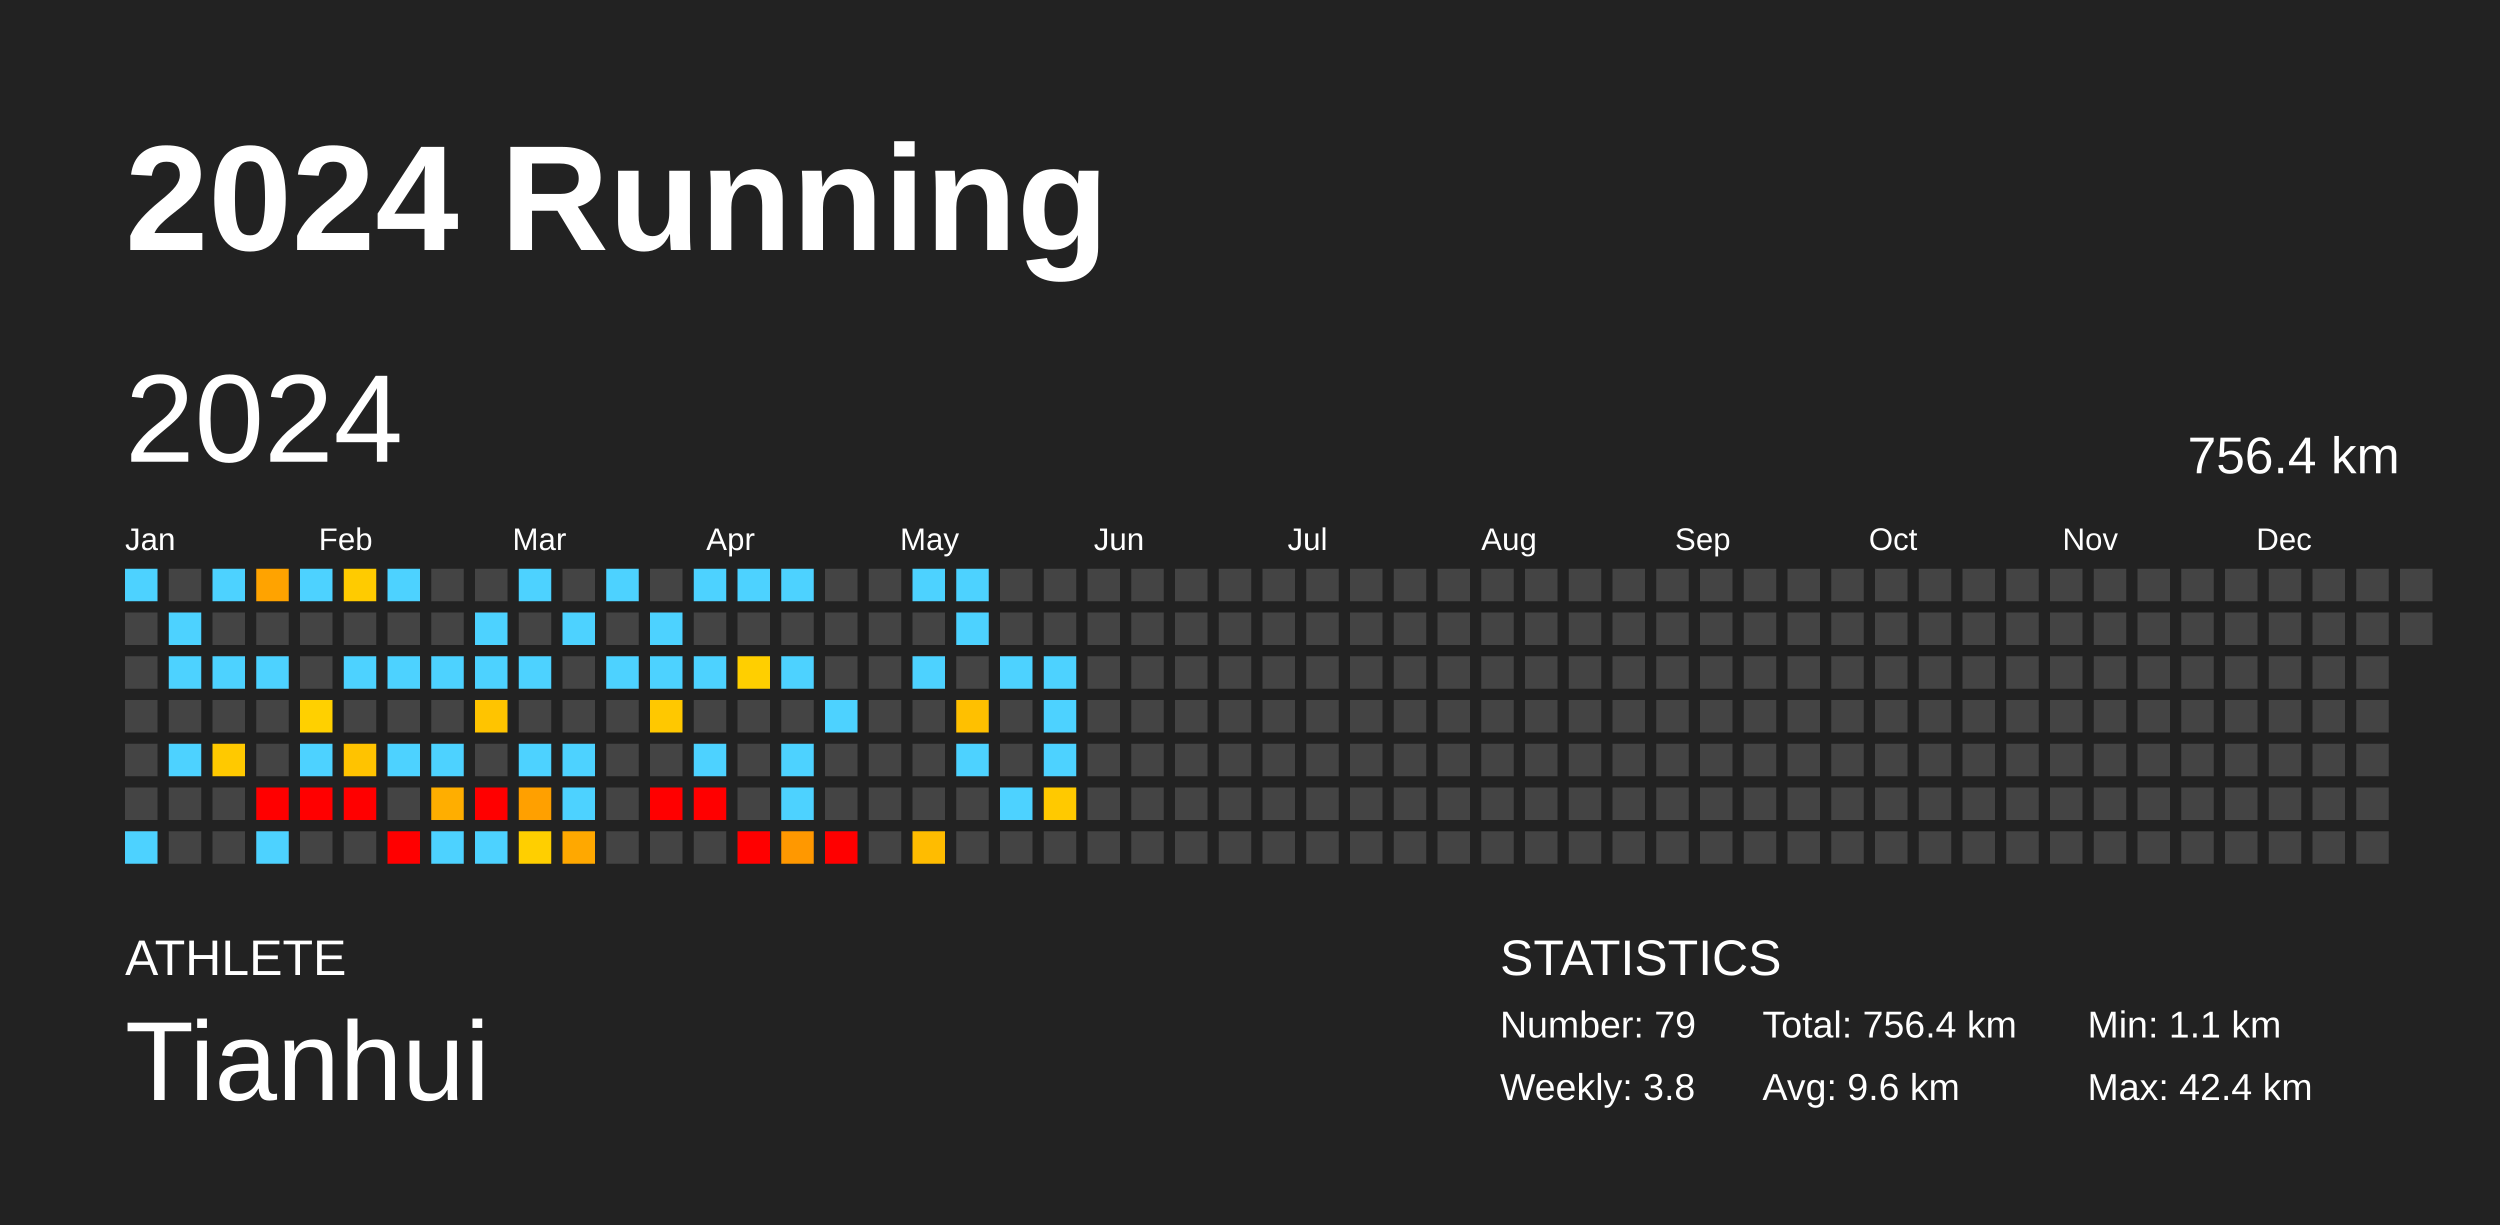
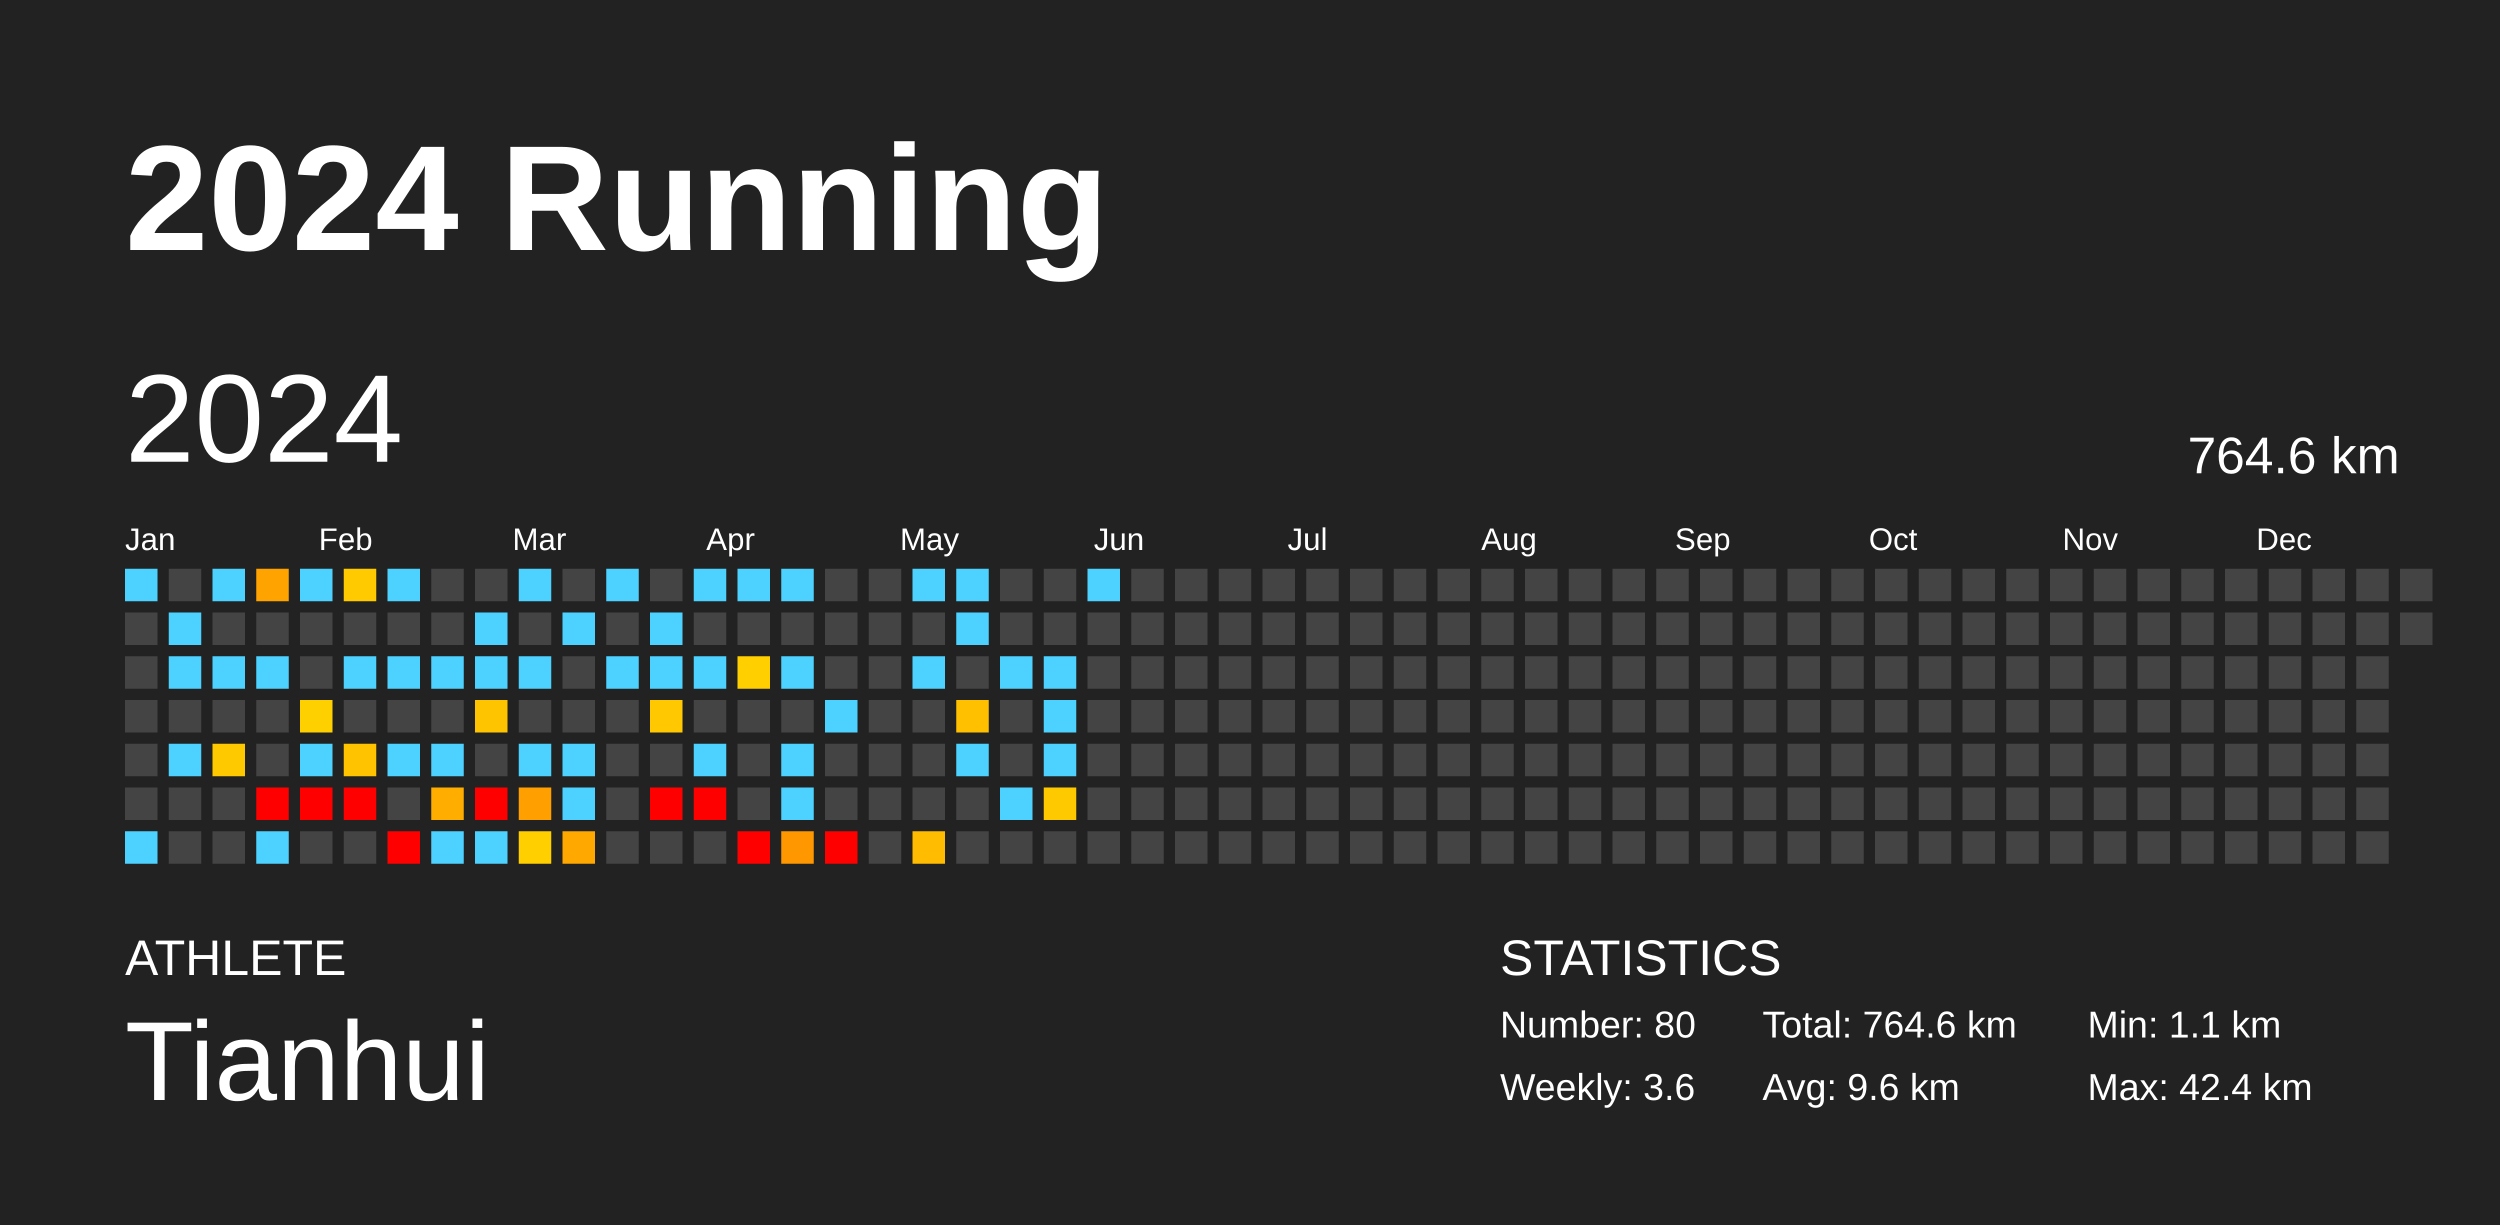
<svg xmlns="http://www.w3.org/2000/svg" baseProfile="full" height="98mm" version="1.1" viewBox="0,0,200,98" width="200mm">
  <defs />
  <rect fill="#222222" height="98" width="200" x="0" y="0" />
  <text fill="#FFFFFF" style="font-size:12px; font-family:Arial; font-weight:bold;" x="10" y="20">2024 Running</text>
  <text fill="#FFFFFF" style="font-size:4px; font-family:Arial" x="10" y="78">ATHLETE</text>
  <text fill="#FFFFFF" style="font-size:9px; font-family:Arial" x="10" y="88">Tianhui</text>
  <text fill="#FFFFFF" style="font-size:4px; font-family:Arial" x="120" y="78">STATISTICS</text>
-   <text fill="#FFFFFF" style="font-size:3px; font-family:Arial" x="120" y="83">Number: 79</text>
-   <text fill="#FFFFFF" style="font-size:3px; font-family:Arial" x="120" y="88">Weekly: 3.8</text>
-   <text fill="#FFFFFF" style="font-size:3px; font-family:Arial" x="141" y="83">Total: 756.4 km</text>
+   <text fill="#FFFFFF" style="font-size:3px; font-family:Arial" x="120" y="83">Number: 80</text>
+   <text fill="#FFFFFF" style="font-size:3px; font-family:Arial" x="120" y="88">Weekly: 3.6</text>
+   <text fill="#FFFFFF" style="font-size:3px; font-family:Arial" x="141" y="83">Total: 764.6 km</text>
  <text fill="#FFFFFF" style="font-size:3px; font-family:Arial" x="141" y="88">Avg: 9.6 km</text>
  <text fill="#FFFFFF" style="font-size:3px; font-family:Arial" x="167" y="83">Min: 1.1 km</text>
  <text fill="#FFFFFF" style="font-size:3px; font-family:Arial" x="167" y="88">Max: 42.4 km</text>
  <text dominant-baseline="hanging" fill="#FFFFFF" style="font-size:10.0px; font-family:Arial;" x="10" y="30">2024</text>
-   <text dominant-baseline="hanging" fill="#FFFFFF" style="font-size:4.125px; font-family:Arial;" x="175" y="35">756.4 km</text>
+   <text dominant-baseline="hanging" fill="#FFFFFF" style="font-size:4.125px; font-family:Arial;" x="175" y="35">764.6 km</text>
  <text fill="#FFFFFF" style="font-size:2.5px; font-family:Arial" x="10.0" y="44">Jan</text>
  <text fill="#FFFFFF" style="font-size:2.5px; font-family:Arial" x="25.5" y="44">Feb</text>
  <text fill="#FFFFFF" style="font-size:2.5px; font-family:Arial" x="41.0" y="44">Mar</text>
  <text fill="#FFFFFF" style="font-size:2.5px; font-family:Arial" x="56.5" y="44">Apr</text>
  <text fill="#FFFFFF" style="font-size:2.5px; font-family:Arial" x="72.0" y="44">May</text>
  <text fill="#FFFFFF" style="font-size:2.5px; font-family:Arial" x="87.5" y="44">Jun</text>
  <text fill="#FFFFFF" style="font-size:2.5px; font-family:Arial" x="103.0" y="44">Jul</text>
  <text fill="#FFFFFF" style="font-size:2.5px; font-family:Arial" x="118.5" y="44">Aug</text>
  <text fill="#FFFFFF" style="font-size:2.5px; font-family:Arial" x="134.0" y="44">Sep</text>
  <text fill="#FFFFFF" style="font-size:2.5px; font-family:Arial" x="149.5" y="44">Oct</text>
  <text fill="#FFFFFF" style="font-size:2.5px; font-family:Arial" x="165.0" y="44">Nov</text>
  <text fill="#FFFFFF" style="font-size:2.5px; font-family:Arial" x="180.5" y="44">Dec</text>
  <rect fill="#4dd2ff" height="2.6" width="2.6" x="10.0" y="45.5" />
  <rect fill="#444444" height="2.6" width="2.6" x="10.0" y="49.0" />
  <rect fill="#444444" height="2.6" width="2.6" x="10.0" y="52.5" />
  <rect fill="#444444" height="2.6" width="2.6" x="10.0" y="56.0" />
  <rect fill="#444444" height="2.6" width="2.6" x="10.0" y="59.5" />
  <rect fill="#444444" height="2.6" width="2.6" x="10.0" y="63.0" />
  <rect fill="#4dd2ff" height="2.6" width="2.6" x="10.0" y="66.5" />
  <rect fill="#444444" height="2.6" width="2.6" x="13.5" y="45.5" />
  <rect fill="#4dd2ff" height="2.6" width="2.6" x="13.5" y="49.0" />
  <rect fill="#4dd2ff" height="2.6" width="2.6" x="13.5" y="52.5" />
  <rect fill="#444444" height="2.6" width="2.6" x="13.5" y="56.0" />
  <rect fill="#4dd2ff" height="2.6" width="2.6" x="13.5" y="59.5" />
  <rect fill="#444444" height="2.6" width="2.6" x="13.5" y="63.0" />
  <rect fill="#444444" height="2.6" width="2.6" x="13.5" y="66.5" />
  <rect fill="#4dd2ff" height="2.6" width="2.6" x="17.0" y="45.5" />
  <rect fill="#444444" height="2.6" width="2.6" x="17.0" y="49.0" />
  <rect fill="#4dd2ff" height="2.6" width="2.6" x="17.0" y="52.5" />
  <rect fill="#444444" height="2.6" width="2.6" x="17.0" y="56.0" />
  <rect fill="#ffc900" height="2.6" width="2.6" x="17.0" y="59.5" />
  <rect fill="#444444" height="2.6" width="2.6" x="17.0" y="63.0" />
  <rect fill="#444444" height="2.6" width="2.6" x="17.0" y="66.5" />
  <rect fill="#ffa300" height="2.6" width="2.6" x="20.5" y="45.5" />
  <rect fill="#444444" height="2.6" width="2.6" x="20.5" y="49.0" />
  <rect fill="#4dd2ff" height="2.6" width="2.6" x="20.5" y="52.5" />
  <rect fill="#444444" height="2.6" width="2.6" x="20.5" y="56.0" />
  <rect fill="#444444" height="2.6" width="2.6" x="20.5" y="59.5" />
  <rect fill="red" height="2.6" width="2.6" x="20.5" y="63.0" />
  <rect fill="#4dd2ff" height="2.6" width="2.6" x="20.5" y="66.5" />
  <rect fill="#4dd2ff" height="2.6" width="2.6" x="24.0" y="45.5" />
  <rect fill="#444444" height="2.6" width="2.6" x="24.0" y="49.0" />
  <rect fill="#444444" height="2.6" width="2.6" x="24.0" y="52.5" />
  <rect fill="#ffd000" height="2.6" width="2.6" x="24.0" y="56.0" />
  <rect fill="#4dd2ff" height="2.6" width="2.6" x="24.0" y="59.5" />
  <rect fill="red" height="2.6" width="2.6" x="24.0" y="63.0" />
  <rect fill="#444444" height="2.6" width="2.6" x="24.0" y="66.5" />
  <rect fill="#ffcb00" height="2.6" width="2.6" x="27.5" y="45.5" />
  <rect fill="#444444" height="2.6" width="2.6" x="27.5" y="49.0" />
  <rect fill="#4dd2ff" height="2.6" width="2.6" x="27.5" y="52.5" />
  <rect fill="#444444" height="2.6" width="2.6" x="27.5" y="56.0" />
  <rect fill="#ffc300" height="2.6" width="2.6" x="27.5" y="59.5" />
  <rect fill="red" height="2.6" width="2.6" x="27.5" y="63.0" />
  <rect fill="#444444" height="2.6" width="2.6" x="27.5" y="66.5" />
  <rect fill="#4dd2ff" height="2.6" width="2.6" x="31.0" y="45.5" />
  <rect fill="#444444" height="2.6" width="2.6" x="31.0" y="49.0" />
  <rect fill="#4dd2ff" height="2.6" width="2.6" x="31.0" y="52.5" />
  <rect fill="#444444" height="2.6" width="2.6" x="31.0" y="56.0" />
  <rect fill="#4dd2ff" height="2.6" width="2.6" x="31.0" y="59.5" />
  <rect fill="#444444" height="2.6" width="2.6" x="31.0" y="63.0" />
  <rect fill="red" height="2.6" width="2.6" x="31.0" y="66.5" />
  <rect fill="#444444" height="2.6" width="2.6" x="34.5" y="45.5" />
  <rect fill="#444444" height="2.6" width="2.6" x="34.5" y="49.0" />
  <rect fill="#4dd2ff" height="2.6" width="2.6" x="34.5" y="52.5" />
  <rect fill="#444444" height="2.6" width="2.6" x="34.5" y="56.0" />
  <rect fill="#4dd2ff" height="2.6" width="2.6" x="34.5" y="59.5" />
  <rect fill="#ffae00" height="2.6" width="2.6" x="34.5" y="63.0" />
  <rect fill="#4dd2ff" height="2.6" width="2.6" x="34.5" y="66.5" />
  <rect fill="#444444" height="2.6" width="2.6" x="38.0" y="45.5" />
  <rect fill="#4dd2ff" height="2.6" width="2.6" x="38.0" y="49.0" />
  <rect fill="#4dd2ff" height="2.6" width="2.6" x="38.0" y="52.5" />
  <rect fill="#ffc400" height="2.6" width="2.6" x="38.0" y="56.0" />
  <rect fill="#444444" height="2.6" width="2.6" x="38.0" y="59.5" />
  <rect fill="red" height="2.6" width="2.6" x="38.0" y="63.0" />
  <rect fill="#4dd2ff" height="2.6" width="2.6" x="38.0" y="66.5" />
  <rect fill="#4dd2ff" height="2.6" width="2.6" x="41.5" y="45.5" />
  <rect fill="#444444" height="2.6" width="2.6" x="41.5" y="49.0" />
  <rect fill="#4dd2ff" height="2.6" width="2.6" x="41.5" y="52.5" />
  <rect fill="#444444" height="2.6" width="2.6" x="41.5" y="56.0" />
  <rect fill="#4dd2ff" height="2.6" width="2.6" x="41.5" y="59.5" />
  <rect fill="#ffa000" height="2.6" width="2.6" x="41.5" y="63.0" />
  <rect fill="#ffcf00" height="2.6" width="2.6" x="41.5" y="66.5" />
  <rect fill="#444444" height="2.6" width="2.6" x="45.0" y="45.5" />
  <rect fill="#4dd2ff" height="2.6" width="2.6" x="45.0" y="49.0" />
  <rect fill="#444444" height="2.6" width="2.6" x="45.0" y="52.5" />
  <rect fill="#444444" height="2.6" width="2.6" x="45.0" y="56.0" />
  <rect fill="#4dd2ff" height="2.6" width="2.6" x="45.0" y="59.5" />
  <rect fill="#4dd2ff" height="2.6" width="2.6" x="45.0" y="63.0" />
  <rect fill="#ffa800" height="2.6" width="2.6" x="45.0" y="66.5" />
  <rect fill="#4dd2ff" height="2.6" width="2.6" x="48.5" y="45.5" />
  <rect fill="#444444" height="2.6" width="2.6" x="48.5" y="49.0" />
  <rect fill="#4dd2ff" height="2.6" width="2.6" x="48.5" y="52.5" />
  <rect fill="#444444" height="2.6" width="2.6" x="48.5" y="56.0" />
  <rect fill="#444444" height="2.6" width="2.6" x="48.5" y="59.5" />
  <rect fill="#444444" height="2.6" width="2.6" x="48.5" y="63.0" />
  <rect fill="#444444" height="2.6" width="2.6" x="48.5" y="66.5" />
  <rect fill="#444444" height="2.6" width="2.6" x="52.0" y="45.5" />
  <rect fill="#4dd2ff" height="2.6" width="2.6" x="52.0" y="49.0" />
  <rect fill="#4dd2ff" height="2.6" width="2.6" x="52.0" y="52.5" />
  <rect fill="#ffc800" height="2.6" width="2.6" x="52.0" y="56.0" />
  <rect fill="#444444" height="2.6" width="2.6" x="52.0" y="59.5" />
  <rect fill="red" height="2.6" width="2.6" x="52.0" y="63.0" />
  <rect fill="#444444" height="2.6" width="2.6" x="52.0" y="66.5" />
  <rect fill="#4dd2ff" height="2.6" width="2.6" x="55.5" y="45.5" />
  <rect fill="#444444" height="2.6" width="2.6" x="55.5" y="49.0" />
  <rect fill="#4dd2ff" height="2.6" width="2.6" x="55.5" y="52.5" />
  <rect fill="#444444" height="2.6" width="2.6" x="55.5" y="56.0" />
  <rect fill="#4dd2ff" height="2.6" width="2.6" x="55.5" y="59.5" />
  <rect fill="red" height="2.6" width="2.6" x="55.5" y="63.0" />
  <rect fill="#444444" height="2.6" width="2.6" x="55.5" y="66.5" />
  <rect fill="#4dd2ff" height="2.6" width="2.6" x="59.0" y="45.5" />
  <rect fill="#444444" height="2.6" width="2.6" x="59.0" y="49.0" />
  <rect fill="#ffcf00" height="2.6" width="2.6" x="59.0" y="52.5" />
  <rect fill="#444444" height="2.6" width="2.6" x="59.0" y="56.0" />
  <rect fill="#444444" height="2.6" width="2.6" x="59.0" y="59.5" />
  <rect fill="#444444" height="2.6" width="2.6" x="59.0" y="63.0" />
  <rect fill="red" height="2.6" width="2.6" x="59.0" y="66.5" />
  <rect fill="#4dd2ff" height="2.6" width="2.6" x="62.5" y="45.5" />
  <rect fill="#444444" height="2.6" width="2.6" x="62.5" y="49.0" />
  <rect fill="#4dd2ff" height="2.6" width="2.6" x="62.5" y="52.5" />
  <rect fill="#444444" height="2.6" width="2.6" x="62.5" y="56.0" />
  <rect fill="#4dd2ff" height="2.6" width="2.6" x="62.5" y="59.5" />
  <rect fill="#4dd2ff" height="2.6" width="2.6" x="62.5" y="63.0" />
  <rect fill="#ff9800" height="2.6" width="2.6" x="62.5" y="66.5" />
  <rect fill="#444444" height="2.6" width="2.6" x="66.0" y="45.5" />
  <rect fill="#444444" height="2.6" width="2.6" x="66.0" y="49.0" />
  <rect fill="#444444" height="2.6" width="2.6" x="66.0" y="52.5" />
  <rect fill="#4dd2ff" height="2.6" width="2.6" x="66.0" y="56.0" />
  <rect fill="#444444" height="2.6" width="2.6" x="66.0" y="59.5" />
  <rect fill="#444444" height="2.6" width="2.6" x="66.0" y="63.0" />
  <rect fill="red" height="2.6" width="2.6" x="66.0" y="66.5" />
  <rect fill="#444444" height="2.6" width="2.6" x="69.5" y="45.5" />
  <rect fill="#444444" height="2.6" width="2.6" x="69.5" y="49.0" />
  <rect fill="#444444" height="2.6" width="2.6" x="69.5" y="52.5" />
  <rect fill="#444444" height="2.6" width="2.6" x="69.5" y="56.0" />
  <rect fill="#444444" height="2.6" width="2.6" x="69.5" y="59.5" />
  <rect fill="#444444" height="2.6" width="2.6" x="69.5" y="63.0" />
  <rect fill="#444444" height="2.6" width="2.6" x="69.5" y="66.5" />
  <rect fill="#4dd2ff" height="2.6" width="2.6" x="73.0" y="45.5" />
  <rect fill="#444444" height="2.6" width="2.6" x="73.0" y="49.0" />
  <rect fill="#4dd2ff" height="2.6" width="2.6" x="73.0" y="52.5" />
  <rect fill="#444444" height="2.6" width="2.6" x="73.0" y="56.0" />
  <rect fill="#444444" height="2.6" width="2.6" x="73.0" y="59.5" />
  <rect fill="#444444" height="2.6" width="2.6" x="73.0" y="63.0" />
  <rect fill="#ffbc00" height="2.6" width="2.6" x="73.0" y="66.5" />
  <rect fill="#4dd2ff" height="2.6" width="2.6" x="76.5" y="45.5" />
  <rect fill="#4dd2ff" height="2.6" width="2.6" x="76.5" y="49.0" />
  <rect fill="#444444" height="2.6" width="2.6" x="76.5" y="52.5" />
  <rect fill="#ffc000" height="2.6" width="2.6" x="76.5" y="56.0" />
  <rect fill="#4dd2ff" height="2.6" width="2.6" x="76.5" y="59.5" />
  <rect fill="#444444" height="2.6" width="2.6" x="76.5" y="63.0" />
  <rect fill="#444444" height="2.6" width="2.6" x="76.5" y="66.5" />
  <rect fill="#444444" height="2.6" width="2.6" x="80.0" y="45.5" />
  <rect fill="#444444" height="2.6" width="2.6" x="80.0" y="49.0" />
  <rect fill="#4dd2ff" height="2.6" width="2.6" x="80.0" y="52.5" />
  <rect fill="#444444" height="2.6" width="2.6" x="80.0" y="56.0" />
  <rect fill="#444444" height="2.6" width="2.6" x="80.0" y="59.5" />
  <rect fill="#4dd2ff" height="2.6" width="2.6" x="80.0" y="63.0" />
  <rect fill="#444444" height="2.6" width="2.6" x="80.0" y="66.5" />
  <rect fill="#444444" height="2.6" width="2.6" x="83.5" y="45.5" />
  <rect fill="#444444" height="2.6" width="2.6" x="83.5" y="49.0" />
  <rect fill="#4dd2ff" height="2.6" width="2.6" x="83.5" y="52.5" />
  <rect fill="#4dd2ff" height="2.6" width="2.6" x="83.5" y="56.0" />
  <rect fill="#4dd2ff" height="2.6" width="2.6" x="83.5" y="59.5" />
  <rect fill="#ffc900" height="2.6" width="2.6" x="83.5" y="63.0" />
  <rect fill="#444444" height="2.6" width="2.6" x="83.5" y="66.5" />
-   <rect fill="#444444" height="2.6" width="2.6" x="87.0" y="45.5" />
+   <rect fill="#4dd2ff" height="2.6" width="2.6" x="87.0" y="45.5" />
  <rect fill="#444444" height="2.6" width="2.6" x="87.0" y="49.0" />
  <rect fill="#444444" height="2.6" width="2.6" x="87.0" y="52.5" />
  <rect fill="#444444" height="2.6" width="2.6" x="87.0" y="56.0" />
  <rect fill="#444444" height="2.6" width="2.6" x="87.0" y="59.5" />
  <rect fill="#444444" height="2.6" width="2.6" x="87.0" y="63.0" />
  <rect fill="#444444" height="2.6" width="2.6" x="87.0" y="66.5" />
  <rect fill="#444444" height="2.6" width="2.6" x="90.5" y="45.5" />
  <rect fill="#444444" height="2.6" width="2.6" x="90.5" y="49.0" />
  <rect fill="#444444" height="2.6" width="2.6" x="90.5" y="52.5" />
  <rect fill="#444444" height="2.6" width="2.6" x="90.5" y="56.0" />
  <rect fill="#444444" height="2.6" width="2.6" x="90.5" y="59.5" />
  <rect fill="#444444" height="2.6" width="2.6" x="90.5" y="63.0" />
  <rect fill="#444444" height="2.6" width="2.6" x="90.5" y="66.5" />
  <rect fill="#444444" height="2.6" width="2.6" x="94.0" y="45.5" />
  <rect fill="#444444" height="2.6" width="2.6" x="94.0" y="49.0" />
  <rect fill="#444444" height="2.6" width="2.6" x="94.0" y="52.5" />
  <rect fill="#444444" height="2.6" width="2.6" x="94.0" y="56.0" />
  <rect fill="#444444" height="2.6" width="2.6" x="94.0" y="59.5" />
  <rect fill="#444444" height="2.6" width="2.6" x="94.0" y="63.0" />
  <rect fill="#444444" height="2.6" width="2.6" x="94.0" y="66.5" />
  <rect fill="#444444" height="2.6" width="2.6" x="97.5" y="45.5" />
  <rect fill="#444444" height="2.6" width="2.6" x="97.5" y="49.0" />
  <rect fill="#444444" height="2.6" width="2.6" x="97.5" y="52.5" />
  <rect fill="#444444" height="2.6" width="2.6" x="97.5" y="56.0" />
  <rect fill="#444444" height="2.6" width="2.6" x="97.5" y="59.5" />
  <rect fill="#444444" height="2.6" width="2.6" x="97.5" y="63.0" />
  <rect fill="#444444" height="2.6" width="2.6" x="97.5" y="66.5" />
  <rect fill="#444444" height="2.6" width="2.6" x="101.0" y="45.5" />
  <rect fill="#444444" height="2.6" width="2.6" x="101.0" y="49.0" />
  <rect fill="#444444" height="2.6" width="2.6" x="101.0" y="52.5" />
  <rect fill="#444444" height="2.6" width="2.6" x="101.0" y="56.0" />
  <rect fill="#444444" height="2.6" width="2.6" x="101.0" y="59.5" />
  <rect fill="#444444" height="2.6" width="2.6" x="101.0" y="63.0" />
  <rect fill="#444444" height="2.6" width="2.6" x="101.0" y="66.5" />
  <rect fill="#444444" height="2.6" width="2.6" x="104.5" y="45.5" />
  <rect fill="#444444" height="2.6" width="2.6" x="104.5" y="49.0" />
  <rect fill="#444444" height="2.6" width="2.6" x="104.5" y="52.5" />
  <rect fill="#444444" height="2.6" width="2.6" x="104.5" y="56.0" />
  <rect fill="#444444" height="2.6" width="2.6" x="104.5" y="59.5" />
  <rect fill="#444444" height="2.6" width="2.6" x="104.5" y="63.0" />
  <rect fill="#444444" height="2.6" width="2.6" x="104.5" y="66.5" />
  <rect fill="#444444" height="2.6" width="2.6" x="108.0" y="45.5" />
  <rect fill="#444444" height="2.6" width="2.6" x="108.0" y="49.0" />
  <rect fill="#444444" height="2.6" width="2.6" x="108.0" y="52.5" />
  <rect fill="#444444" height="2.6" width="2.6" x="108.0" y="56.0" />
  <rect fill="#444444" height="2.6" width="2.6" x="108.0" y="59.5" />
  <rect fill="#444444" height="2.6" width="2.6" x="108.0" y="63.0" />
  <rect fill="#444444" height="2.6" width="2.6" x="108.0" y="66.5" />
  <rect fill="#444444" height="2.6" width="2.6" x="111.5" y="45.5" />
  <rect fill="#444444" height="2.6" width="2.6" x="111.5" y="49.0" />
  <rect fill="#444444" height="2.6" width="2.6" x="111.5" y="52.5" />
  <rect fill="#444444" height="2.6" width="2.6" x="111.5" y="56.0" />
  <rect fill="#444444" height="2.6" width="2.6" x="111.5" y="59.5" />
  <rect fill="#444444" height="2.6" width="2.6" x="111.5" y="63.0" />
  <rect fill="#444444" height="2.6" width="2.6" x="111.5" y="66.5" />
  <rect fill="#444444" height="2.6" width="2.6" x="115.0" y="45.5" />
  <rect fill="#444444" height="2.6" width="2.6" x="115.0" y="49.0" />
  <rect fill="#444444" height="2.6" width="2.6" x="115.0" y="52.5" />
  <rect fill="#444444" height="2.6" width="2.6" x="115.0" y="56.0" />
  <rect fill="#444444" height="2.6" width="2.6" x="115.0" y="59.5" />
  <rect fill="#444444" height="2.6" width="2.6" x="115.0" y="63.0" />
  <rect fill="#444444" height="2.6" width="2.6" x="115.0" y="66.5" />
  <rect fill="#444444" height="2.6" width="2.6" x="118.5" y="45.5" />
  <rect fill="#444444" height="2.6" width="2.6" x="118.5" y="49.0" />
  <rect fill="#444444" height="2.6" width="2.6" x="118.5" y="52.5" />
  <rect fill="#444444" height="2.6" width="2.6" x="118.5" y="56.0" />
  <rect fill="#444444" height="2.6" width="2.6" x="118.5" y="59.5" />
  <rect fill="#444444" height="2.6" width="2.6" x="118.5" y="63.0" />
  <rect fill="#444444" height="2.6" width="2.6" x="118.5" y="66.5" />
  <rect fill="#444444" height="2.6" width="2.6" x="122.0" y="45.5" />
  <rect fill="#444444" height="2.6" width="2.6" x="122.0" y="49.0" />
  <rect fill="#444444" height="2.6" width="2.6" x="122.0" y="52.5" />
  <rect fill="#444444" height="2.6" width="2.6" x="122.0" y="56.0" />
  <rect fill="#444444" height="2.6" width="2.6" x="122.0" y="59.5" />
  <rect fill="#444444" height="2.6" width="2.6" x="122.0" y="63.0" />
  <rect fill="#444444" height="2.6" width="2.6" x="122.0" y="66.5" />
  <rect fill="#444444" height="2.6" width="2.6" x="125.5" y="45.5" />
  <rect fill="#444444" height="2.6" width="2.6" x="125.5" y="49.0" />
  <rect fill="#444444" height="2.6" width="2.6" x="125.5" y="52.5" />
  <rect fill="#444444" height="2.6" width="2.6" x="125.5" y="56.0" />
  <rect fill="#444444" height="2.6" width="2.6" x="125.5" y="59.5" />
  <rect fill="#444444" height="2.6" width="2.6" x="125.5" y="63.0" />
  <rect fill="#444444" height="2.6" width="2.6" x="125.5" y="66.5" />
  <rect fill="#444444" height="2.6" width="2.6" x="129.0" y="45.5" />
  <rect fill="#444444" height="2.6" width="2.6" x="129.0" y="49.0" />
  <rect fill="#444444" height="2.6" width="2.6" x="129.0" y="52.5" />
  <rect fill="#444444" height="2.6" width="2.6" x="129.0" y="56.0" />
  <rect fill="#444444" height="2.6" width="2.6" x="129.0" y="59.5" />
  <rect fill="#444444" height="2.6" width="2.6" x="129.0" y="63.0" />
  <rect fill="#444444" height="2.6" width="2.6" x="129.0" y="66.5" />
  <rect fill="#444444" height="2.6" width="2.6" x="132.5" y="45.5" />
  <rect fill="#444444" height="2.6" width="2.6" x="132.5" y="49.0" />
  <rect fill="#444444" height="2.6" width="2.6" x="132.5" y="52.5" />
  <rect fill="#444444" height="2.6" width="2.6" x="132.5" y="56.0" />
  <rect fill="#444444" height="2.6" width="2.6" x="132.5" y="59.5" />
  <rect fill="#444444" height="2.6" width="2.6" x="132.5" y="63.0" />
  <rect fill="#444444" height="2.6" width="2.6" x="132.5" y="66.5" />
  <rect fill="#444444" height="2.6" width="2.6" x="136.0" y="45.5" />
  <rect fill="#444444" height="2.6" width="2.6" x="136.0" y="49.0" />
  <rect fill="#444444" height="2.6" width="2.6" x="136.0" y="52.5" />
  <rect fill="#444444" height="2.6" width="2.6" x="136.0" y="56.0" />
  <rect fill="#444444" height="2.6" width="2.6" x="136.0" y="59.5" />
  <rect fill="#444444" height="2.6" width="2.6" x="136.0" y="63.0" />
  <rect fill="#444444" height="2.6" width="2.6" x="136.0" y="66.5" />
  <rect fill="#444444" height="2.6" width="2.6" x="139.5" y="45.5" />
  <rect fill="#444444" height="2.6" width="2.6" x="139.5" y="49.0" />
  <rect fill="#444444" height="2.6" width="2.6" x="139.5" y="52.5" />
  <rect fill="#444444" height="2.6" width="2.6" x="139.5" y="56.0" />
  <rect fill="#444444" height="2.6" width="2.6" x="139.5" y="59.5" />
  <rect fill="#444444" height="2.6" width="2.6" x="139.5" y="63.0" />
  <rect fill="#444444" height="2.6" width="2.6" x="139.5" y="66.5" />
  <rect fill="#444444" height="2.6" width="2.6" x="143.0" y="45.5" />
  <rect fill="#444444" height="2.6" width="2.6" x="143.0" y="49.0" />
  <rect fill="#444444" height="2.6" width="2.6" x="143.0" y="52.5" />
  <rect fill="#444444" height="2.6" width="2.6" x="143.0" y="56.0" />
  <rect fill="#444444" height="2.6" width="2.6" x="143.0" y="59.5" />
  <rect fill="#444444" height="2.6" width="2.6" x="143.0" y="63.0" />
  <rect fill="#444444" height="2.6" width="2.6" x="143.0" y="66.5" />
  <rect fill="#444444" height="2.6" width="2.6" x="146.5" y="45.5" />
  <rect fill="#444444" height="2.6" width="2.6" x="146.5" y="49.0" />
  <rect fill="#444444" height="2.6" width="2.6" x="146.5" y="52.5" />
  <rect fill="#444444" height="2.6" width="2.6" x="146.5" y="56.0" />
  <rect fill="#444444" height="2.6" width="2.6" x="146.5" y="59.5" />
  <rect fill="#444444" height="2.6" width="2.6" x="146.5" y="63.0" />
  <rect fill="#444444" height="2.6" width="2.6" x="146.5" y="66.5" />
  <rect fill="#444444" height="2.6" width="2.6" x="150.0" y="45.5" />
  <rect fill="#444444" height="2.6" width="2.6" x="150.0" y="49.0" />
  <rect fill="#444444" height="2.6" width="2.6" x="150.0" y="52.5" />
  <rect fill="#444444" height="2.6" width="2.6" x="150.0" y="56.0" />
  <rect fill="#444444" height="2.6" width="2.6" x="150.0" y="59.5" />
  <rect fill="#444444" height="2.6" width="2.6" x="150.0" y="63.0" />
  <rect fill="#444444" height="2.6" width="2.6" x="150.0" y="66.5" />
  <rect fill="#444444" height="2.6" width="2.6" x="153.5" y="45.5" />
  <rect fill="#444444" height="2.6" width="2.6" x="153.5" y="49.0" />
  <rect fill="#444444" height="2.6" width="2.6" x="153.5" y="52.5" />
  <rect fill="#444444" height="2.6" width="2.6" x="153.5" y="56.0" />
  <rect fill="#444444" height="2.6" width="2.6" x="153.5" y="59.5" />
  <rect fill="#444444" height="2.6" width="2.6" x="153.5" y="63.0" />
  <rect fill="#444444" height="2.6" width="2.6" x="153.5" y="66.5" />
  <rect fill="#444444" height="2.6" width="2.6" x="157.0" y="45.5" />
  <rect fill="#444444" height="2.6" width="2.6" x="157.0" y="49.0" />
  <rect fill="#444444" height="2.6" width="2.6" x="157.0" y="52.5" />
  <rect fill="#444444" height="2.6" width="2.6" x="157.0" y="56.0" />
  <rect fill="#444444" height="2.6" width="2.6" x="157.0" y="59.5" />
  <rect fill="#444444" height="2.6" width="2.6" x="157.0" y="63.0" />
  <rect fill="#444444" height="2.6" width="2.6" x="157.0" y="66.5" />
  <rect fill="#444444" height="2.6" width="2.6" x="160.5" y="45.5" />
  <rect fill="#444444" height="2.6" width="2.6" x="160.5" y="49.0" />
  <rect fill="#444444" height="2.6" width="2.6" x="160.5" y="52.5" />
  <rect fill="#444444" height="2.6" width="2.6" x="160.5" y="56.0" />
  <rect fill="#444444" height="2.6" width="2.6" x="160.5" y="59.5" />
  <rect fill="#444444" height="2.6" width="2.6" x="160.5" y="63.0" />
  <rect fill="#444444" height="2.6" width="2.6" x="160.5" y="66.5" />
  <rect fill="#444444" height="2.6" width="2.6" x="164.0" y="45.5" />
  <rect fill="#444444" height="2.6" width="2.6" x="164.0" y="49.0" />
  <rect fill="#444444" height="2.6" width="2.6" x="164.0" y="52.5" />
  <rect fill="#444444" height="2.6" width="2.6" x="164.0" y="56.0" />
  <rect fill="#444444" height="2.6" width="2.6" x="164.0" y="59.5" />
  <rect fill="#444444" height="2.6" width="2.6" x="164.0" y="63.0" />
  <rect fill="#444444" height="2.6" width="2.6" x="164.0" y="66.5" />
  <rect fill="#444444" height="2.6" width="2.6" x="167.5" y="45.5" />
  <rect fill="#444444" height="2.6" width="2.6" x="167.5" y="49.0" />
  <rect fill="#444444" height="2.6" width="2.6" x="167.5" y="52.5" />
  <rect fill="#444444" height="2.6" width="2.6" x="167.5" y="56.0" />
  <rect fill="#444444" height="2.6" width="2.6" x="167.5" y="59.5" />
  <rect fill="#444444" height="2.6" width="2.6" x="167.5" y="63.0" />
  <rect fill="#444444" height="2.6" width="2.6" x="167.5" y="66.5" />
  <rect fill="#444444" height="2.6" width="2.6" x="171.0" y="45.5" />
  <rect fill="#444444" height="2.6" width="2.6" x="171.0" y="49.0" />
  <rect fill="#444444" height="2.6" width="2.6" x="171.0" y="52.5" />
  <rect fill="#444444" height="2.6" width="2.6" x="171.0" y="56.0" />
  <rect fill="#444444" height="2.6" width="2.6" x="171.0" y="59.5" />
  <rect fill="#444444" height="2.6" width="2.6" x="171.0" y="63.0" />
  <rect fill="#444444" height="2.6" width="2.6" x="171.0" y="66.5" />
  <rect fill="#444444" height="2.6" width="2.6" x="174.5" y="45.5" />
  <rect fill="#444444" height="2.6" width="2.6" x="174.5" y="49.0" />
  <rect fill="#444444" height="2.6" width="2.6" x="174.5" y="52.5" />
  <rect fill="#444444" height="2.6" width="2.6" x="174.5" y="56.0" />
  <rect fill="#444444" height="2.6" width="2.6" x="174.5" y="59.5" />
  <rect fill="#444444" height="2.6" width="2.6" x="174.5" y="63.0" />
  <rect fill="#444444" height="2.6" width="2.6" x="174.5" y="66.5" />
  <rect fill="#444444" height="2.6" width="2.6" x="178.0" y="45.5" />
  <rect fill="#444444" height="2.6" width="2.6" x="178.0" y="49.0" />
  <rect fill="#444444" height="2.6" width="2.6" x="178.0" y="52.5" />
  <rect fill="#444444" height="2.6" width="2.6" x="178.0" y="56.0" />
  <rect fill="#444444" height="2.6" width="2.6" x="178.0" y="59.5" />
  <rect fill="#444444" height="2.6" width="2.6" x="178.0" y="63.0" />
  <rect fill="#444444" height="2.6" width="2.6" x="178.0" y="66.5" />
  <rect fill="#444444" height="2.6" width="2.6" x="181.5" y="45.5" />
  <rect fill="#444444" height="2.6" width="2.6" x="181.5" y="49.0" />
  <rect fill="#444444" height="2.6" width="2.6" x="181.5" y="52.5" />
  <rect fill="#444444" height="2.6" width="2.6" x="181.5" y="56.0" />
  <rect fill="#444444" height="2.6" width="2.6" x="181.5" y="59.5" />
  <rect fill="#444444" height="2.6" width="2.6" x="181.5" y="63.0" />
  <rect fill="#444444" height="2.6" width="2.6" x="181.5" y="66.5" />
  <rect fill="#444444" height="2.6" width="2.6" x="185.0" y="45.5" />
  <rect fill="#444444" height="2.6" width="2.6" x="185.0" y="49.0" />
  <rect fill="#444444" height="2.6" width="2.6" x="185.0" y="52.5" />
  <rect fill="#444444" height="2.6" width="2.6" x="185.0" y="56.0" />
  <rect fill="#444444" height="2.6" width="2.6" x="185.0" y="59.5" />
  <rect fill="#444444" height="2.6" width="2.6" x="185.0" y="63.0" />
  <rect fill="#444444" height="2.6" width="2.6" x="185.0" y="66.5" />
  <rect fill="#444444" height="2.6" width="2.6" x="188.5" y="45.5" />
  <rect fill="#444444" height="2.6" width="2.6" x="188.5" y="49.0" />
  <rect fill="#444444" height="2.6" width="2.6" x="188.5" y="52.5" />
  <rect fill="#444444" height="2.6" width="2.6" x="188.5" y="56.0" />
  <rect fill="#444444" height="2.6" width="2.6" x="188.5" y="59.5" />
  <rect fill="#444444" height="2.6" width="2.6" x="188.5" y="63.0" />
  <rect fill="#444444" height="2.6" width="2.6" x="188.5" y="66.5" />
  <rect fill="#444444" height="2.6" width="2.6" x="192.0" y="45.5" />
  <rect fill="#444444" height="2.6" width="2.6" x="192.0" y="49.0" />
</svg>
